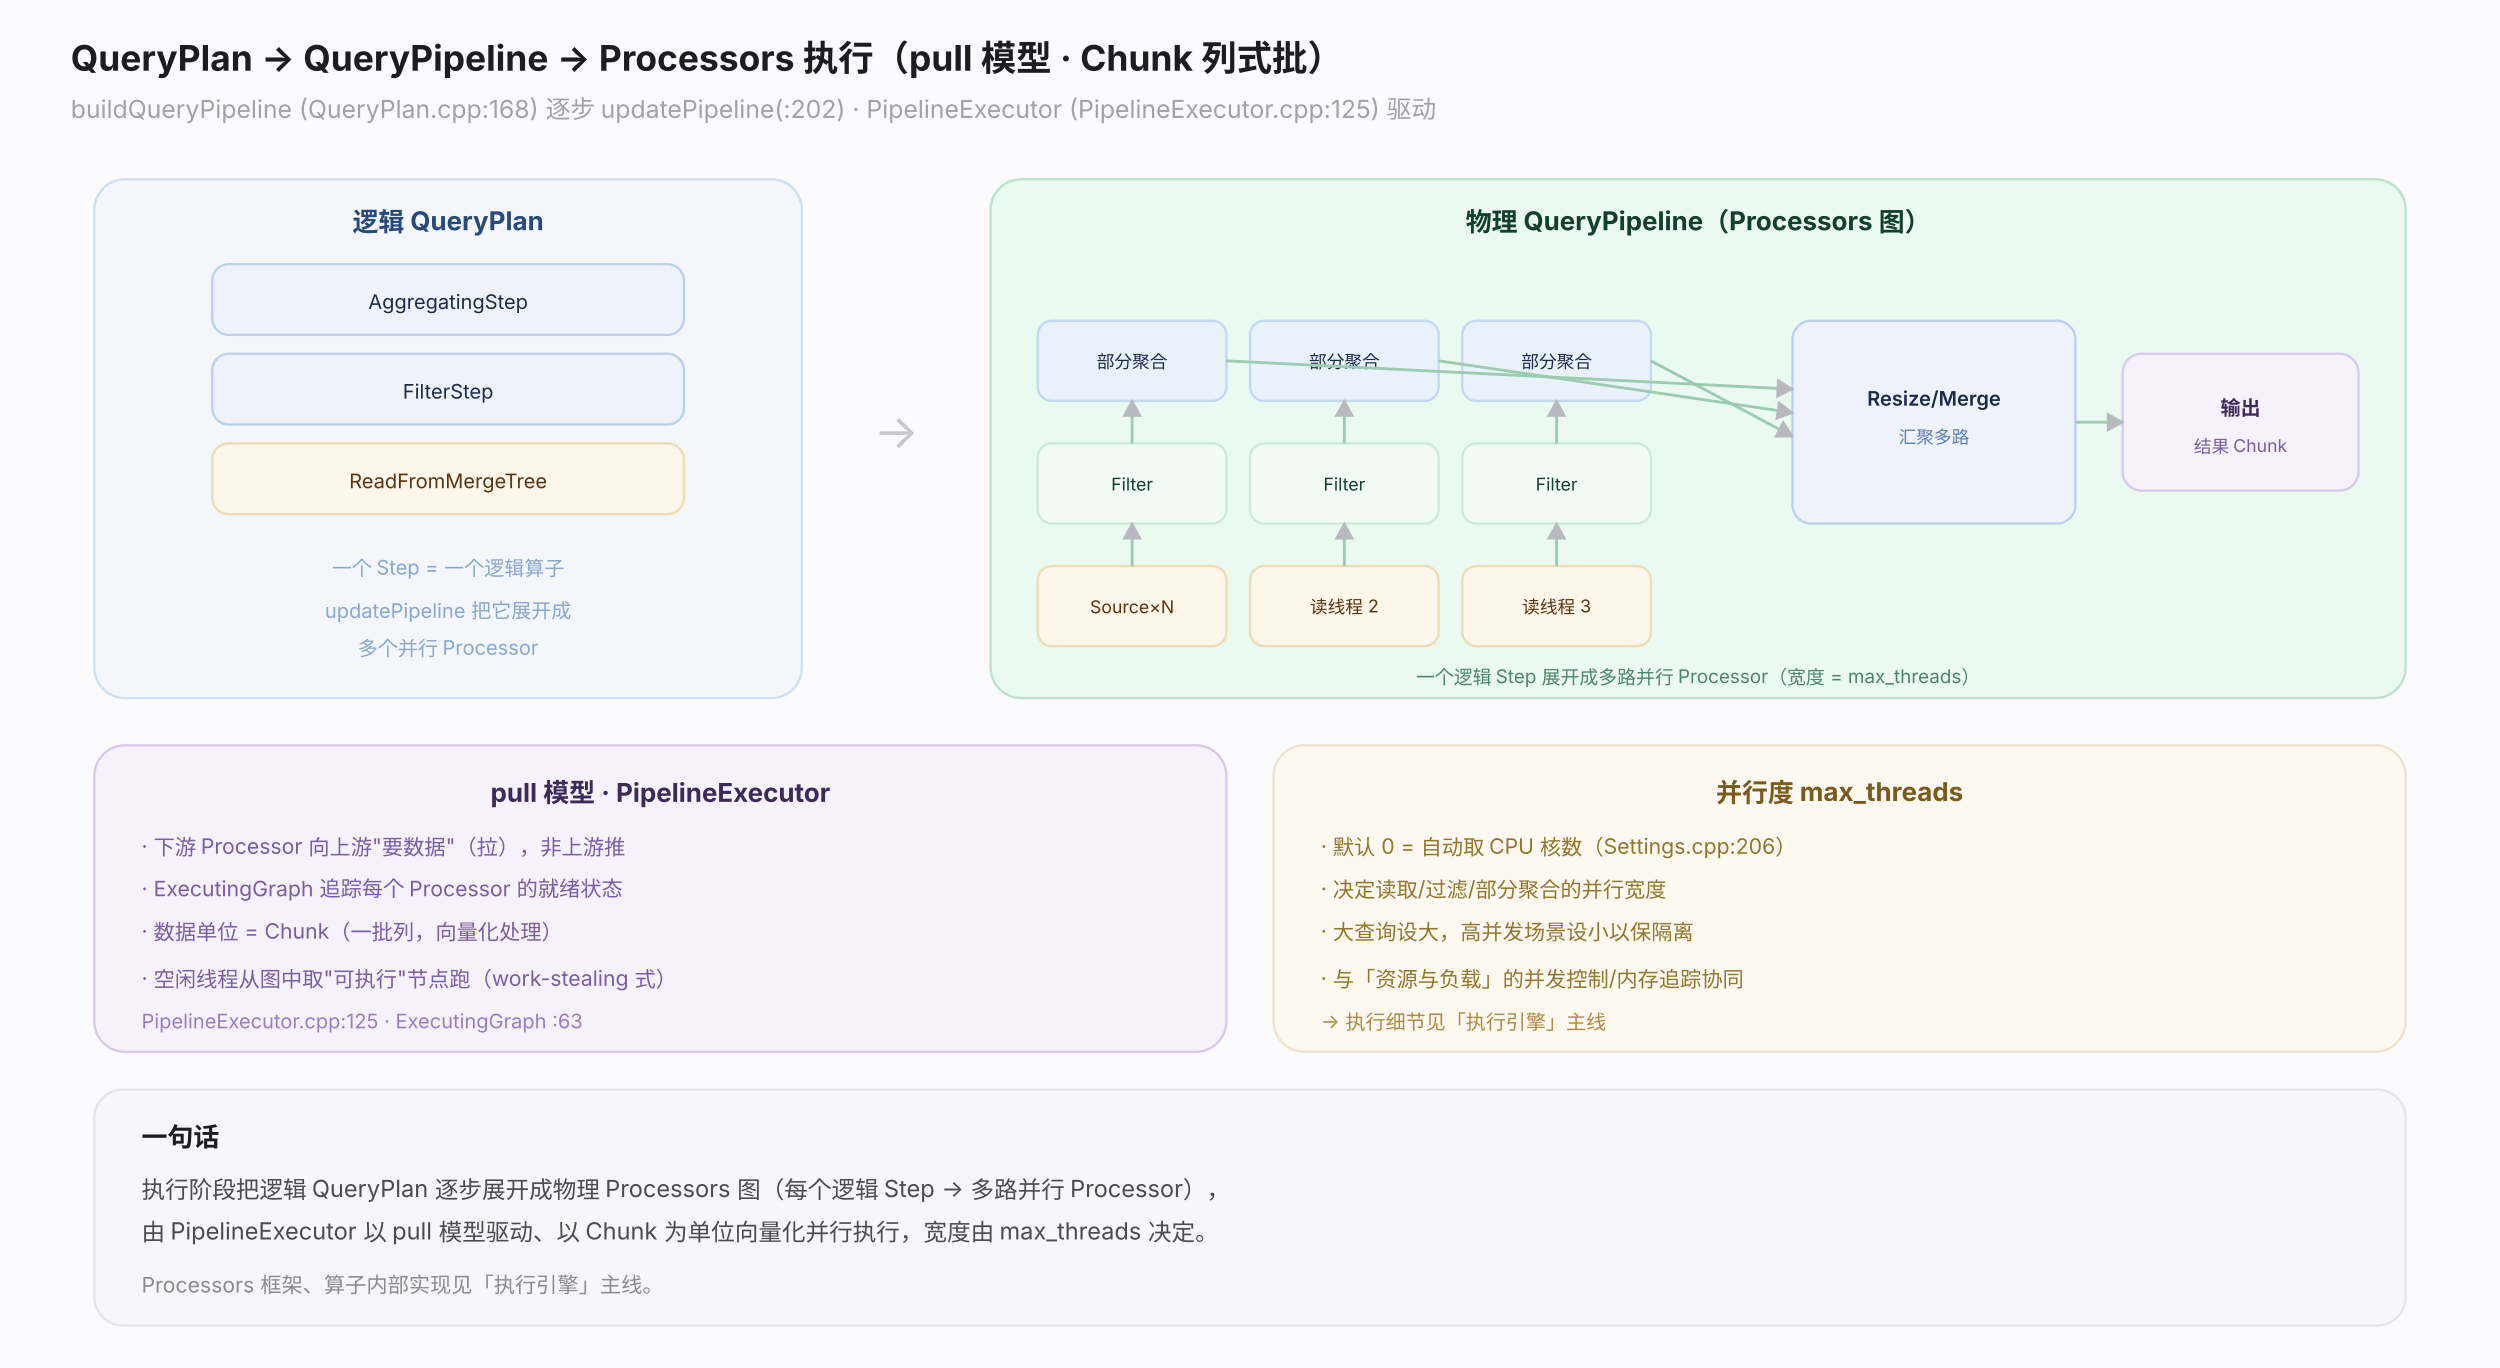
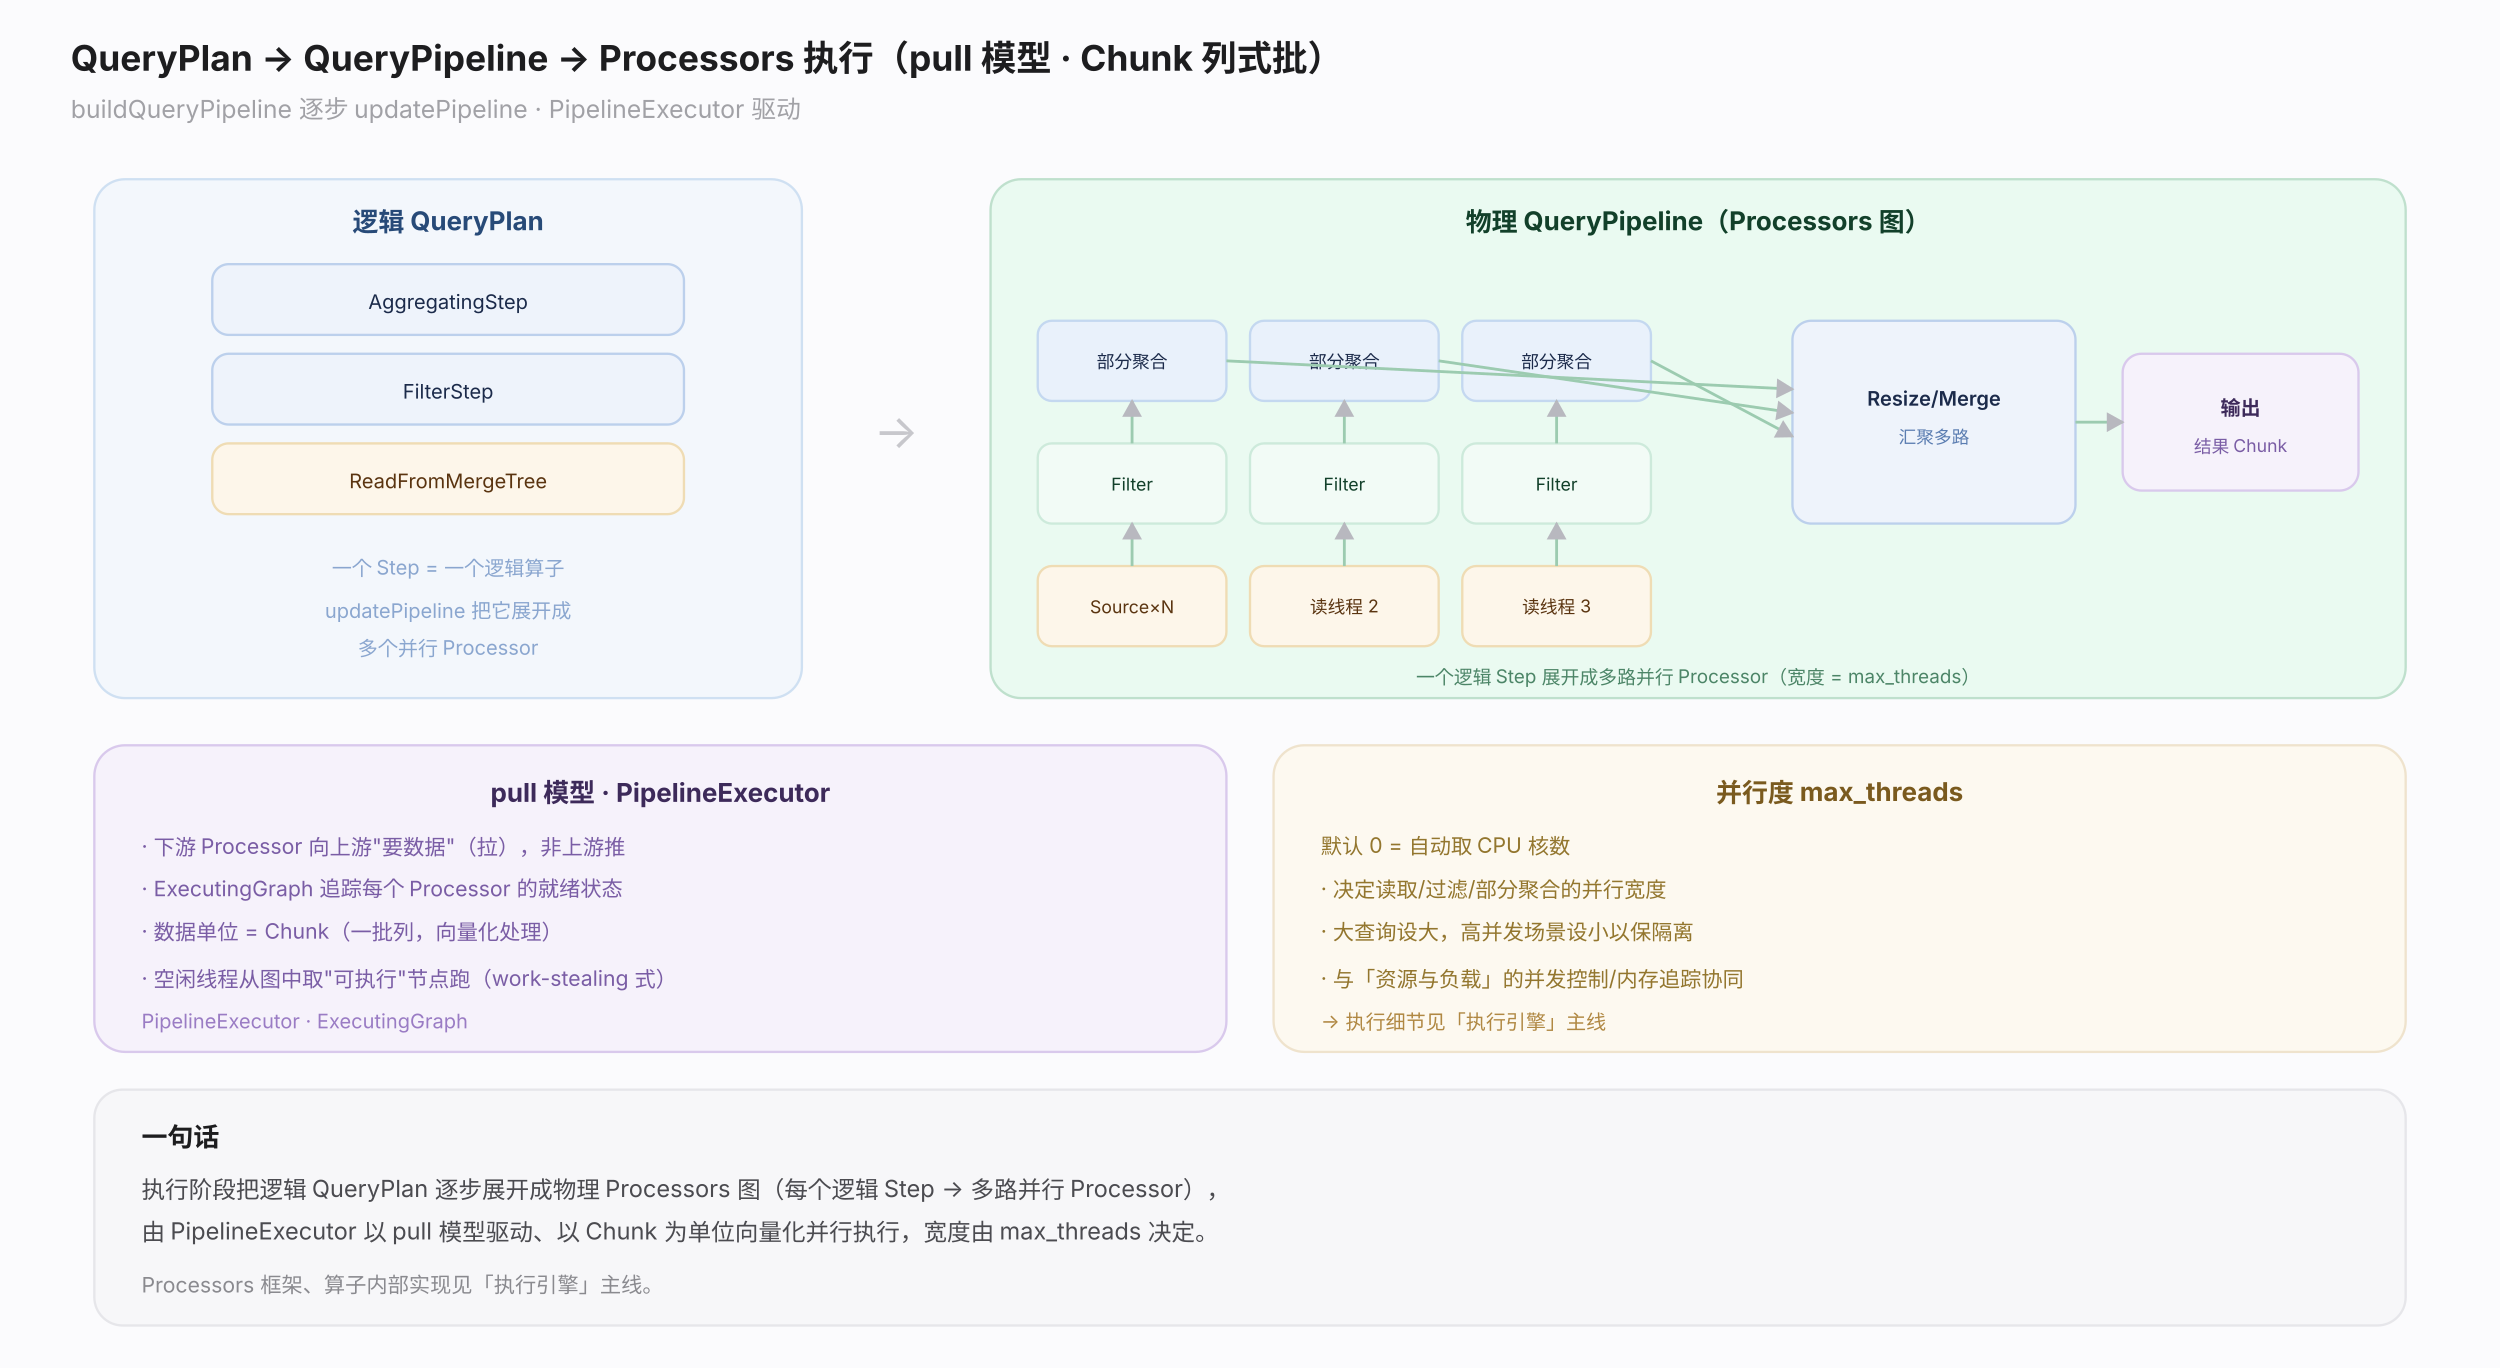
<svg xmlns="http://www.w3.org/2000/svg" width="1060" height="580" viewBox="0 0 1060 580" font-family="-apple-system,BlinkMacSystemFont,'SF Pro Display','Helvetica Neue','PingFang SC','Microsoft YaHei',sans-serif">
  <defs>
    <filter id="soft" x="-20%" y="-20%" width="140%" height="140%">
      <feDropShadow dx="0" dy="1.5" stdDeviation="4" flood-color="#1d1d1f" flood-opacity="0.07" />
    </filter>
    <marker id="ar" viewBox="0 0 10 10" refX="8" refY="5" markerWidth="7" markerHeight="7" orient="auto-start-reverse">
      <path d="M0,0 L9,5 L0,10 z" fill="#b8b8bf" />
    </marker>
  </defs>
  <rect width="1060" height="580" fill="#fbfbfd" />
  <text x="30" y="30" font-size="15" font-weight="700" fill="#1d1d1f">QueryPlan → QueryPipeline → Processors 执行（pull 模型 · Chunk 列式批）</text>
-   <text x="30" y="50" font-size="10.5" fill="#a1a1a6">buildQueryPipeline (QueryPlan.cpp:168) 逐步 updatePipeline(:202) · PipelineExecutor (PipelineExecutor.cpp:125) 驱动</text>
+   <text x="30" y="50" font-size="10.5" fill="#a1a1a6">buildQueryPipeline 逐步 updatePipeline · PipelineExecutor 驱动</text>
  <rect x="40" y="76" width="300" height="220" rx="13" fill="#f3f7fc" stroke="#cfe0f2" />
  <text x="190" y="98" font-size="11" font-weight="700" fill="#274a78" text-anchor="middle">逻辑 QueryPlan</text>
  <g text-anchor="middle" font-size="8.5">
    <rect x="90" y="112" width="200" height="30" rx="7" fill="#eef3fb" stroke="#bcd0ec" />
    <text x="190" y="131" fill="#1b2a4a">AggregatingStep</text>
    <rect x="90" y="150" width="200" height="30" rx="7" fill="#eef3fb" stroke="#bcd0ec" />
    <text x="190" y="169" fill="#1b2a4a">FilterStep</text>
    <rect x="90" y="188" width="200" height="30" rx="7" fill="#fdf6ea" stroke="#efdcb4" />
    <text x="190" y="207" fill="#5a3410">ReadFromMergeTree</text>
  </g>
  <text x="190" y="244" font-size="8.5" fill="#8aa6cf" text-anchor="middle">一个 Step = 一个逻辑算子</text>
  <text x="190" y="262" font-size="8.5" fill="#8aa6cf" text-anchor="middle">updatePipeline 把它展开成</text>
  <text x="190" y="278" font-size="8.5" fill="#8aa6cf" text-anchor="middle">多个并行 Processor</text>
  <text x="380" y="190" font-size="20" fill="#c7c7cc" text-anchor="middle">→</text>
  <rect x="420" y="76" width="600" height="220" rx="13" fill="#eafaf1" stroke="#bfe0cd" />
  <text x="720" y="98" font-size="11" font-weight="700" fill="#12402a" text-anchor="middle">物理 QueryPipeline（Processors 图）</text>
  <g text-anchor="middle" font-size="7.5">
    <rect x="440" y="240" width="80" height="34" rx="6" fill="#fdf6ea" stroke="#efdcb4" />
    <text x="480" y="260" fill="#5a3410">Source×N</text>
    <rect x="530" y="240" width="80" height="34" rx="6" fill="#fdf6ea" stroke="#efdcb4" />
    <text x="570" y="260" fill="#5a3410">读线程 2</text>
    <rect x="620" y="240" width="80" height="34" rx="6" fill="#fdf6ea" stroke="#efdcb4" />
    <text x="660" y="260" fill="#5a3410">读线程 3</text>
    <rect x="440" y="188" width="80" height="34" rx="6" fill="#f2fbf6" stroke="#cdeadb" />
    <text x="480" y="208" fill="#12402a">Filter</text>
    <rect x="530" y="188" width="80" height="34" rx="6" fill="#f2fbf6" stroke="#cdeadb" />
    <text x="570" y="208" fill="#12402a">Filter</text>
    <rect x="620" y="188" width="80" height="34" rx="6" fill="#f2fbf6" stroke="#cdeadb" />
    <text x="660" y="208" fill="#12402a">Filter</text>
    <rect x="440" y="136" width="80" height="34" rx="6" fill="#e9f1fb" stroke="#c4d8f0" />
    <text x="480" y="156" fill="#1b2a4a">部分聚合</text>
    <rect x="530" y="136" width="80" height="34" rx="6" fill="#e9f1fb" stroke="#c4d8f0" />
    <text x="570" y="156" fill="#1b2a4a">部分聚合</text>
    <rect x="620" y="136" width="80" height="34" rx="6" fill="#e9f1fb" stroke="#c4d8f0" />
    <text x="660" y="156" fill="#1b2a4a">部分聚合</text>
    <rect x="760" y="136" width="120" height="86" rx="8" fill="#eef3fb" stroke="#bcd0ec" />
    <text x="820" y="172" font-size="8.5" font-weight="600" fill="#1b2a4a">Resize/Merge</text>
    <text x="820" y="188" fill="#5b7db1">汇聚多路</text>
    <rect x="900" y="150" width="100" height="58" rx="8" fill="#f6f2fb" stroke="#d9c9ec" />
    <text x="950" y="176" font-size="8.5" font-weight="600" fill="#3d2a5a">输出</text>
    <text x="950" y="192" fill="#7a5da5">结果 Chunk</text>
  </g>
  <g stroke="#9ccbb0" stroke-width="1.2" fill="none">
    <line x1="480" y1="240" x2="480" y2="222" marker-end="url(#ar)" />
    <line x1="570" y1="240" x2="570" y2="222" marker-end="url(#ar)" />
    <line x1="660" y1="240" x2="660" y2="222" marker-end="url(#ar)" />
    <line x1="480" y1="188" x2="480" y2="170" marker-end="url(#ar)" />
    <line x1="570" y1="188" x2="570" y2="170" marker-end="url(#ar)" />
    <line x1="660" y1="188" x2="660" y2="170" marker-end="url(#ar)" />
    <path d="M520,153 L760,165" marker-end="url(#ar)" />
    <path d="M610,153 L760,175" marker-end="url(#ar)" />
    <path d="M700,153 L760,185" marker-end="url(#ar)" />
    <line x1="880" y1="179" x2="900" y2="179" marker-end="url(#ar)" />
  </g>
  <text x="720" y="290" font-size="8" fill="#4c8567" text-anchor="middle">一个逻辑 Step 展开成多路并行 Processor（宽度 = max_threads）</text>
  <rect x="40" y="316" width="480" height="130" rx="13" fill="#f6f2fb" stroke="#d9c9ec" />
  <text x="280" y="340" font-size="11" font-weight="700" fill="#3d2a5a" text-anchor="middle">pull 模型 · PipelineExecutor</text>
  <text x="60" y="362" font-size="9" fill="#7a5da5">· 下游 Processor 向上游"要数据"（拉），非上游推</text>
  <text x="60" y="380" font-size="9" fill="#7a5da5">· ExecutingGraph 追踪每个 Processor 的就绪状态</text>
  <text x="60" y="398" font-size="9" fill="#7a5da5">· 数据单位 = Chunk（一批列，向量化处理）</text>
  <text x="60" y="418" font-size="9" fill="#7a5da5">· 空闲线程从图中取"可执行"节点跑（work-stealing 式）</text>
-   <text x="60" y="436" font-size="8.5" fill="#9a7cc4">PipelineExecutor.cpp:125 · ExecutingGraph :63</text>
+   <text x="60" y="436" font-size="8.5" fill="#9a7cc4">PipelineExecutor · ExecutingGraph</text>
  <rect x="540" y="316" width="480" height="130" rx="13" fill="#fdf9f0" stroke="#efe3cd" />
  <text x="780" y="340" font-size="11" font-weight="700" fill="#7a5a1e" text-anchor="middle">并行度 max_threads</text>
-   <text x="560" y="362" font-size="9" fill="#93762e">· 默认 0 = 自动取 CPU 核数（Settings.cpp:206）</text>
+   <text x="560" y="362" font-size="9" fill="#93762e">默认 0 = 自动取 CPU 核数</text>
  <text x="560" y="380" font-size="9" fill="#93762e">· 决定读取/过滤/部分聚合的并行宽度</text>
  <text x="560" y="398" font-size="9" fill="#93762e">· 大查询设大，高并发场景设小以保隔离</text>
  <text x="560" y="418" font-size="9" fill="#93762e">· 与「资源与负载」的并发控制/内存追踪协同</text>
  <text x="560" y="436" font-size="8.5" fill="#b08843">→ 执行细节见「执行引擎」主线</text>
  <rect x="40" y="462" width="980" height="100" rx="12" fill="#f7f7f9" stroke="#e6e6ea" />
  <text x="60" y="486" font-size="11" font-weight="700" fill="#1d1d1f">一句话</text>
  <text x="60" y="508" font-size="10" fill="#4b4b50">执行阶段把逻辑 QueryPlan 逐步展开成物理 Processors 图（每个逻辑 Step → 多路并行 Processor），</text>
  <text x="60" y="526" font-size="10" fill="#4b4b50">由 PipelineExecutor 以 pull 模型驱动、以 Chunk 为单位向量化并行执行，宽度由 max_threads 决定。</text>
  <text x="60" y="548" font-size="9" fill="#8a8a8f">Processors 框架、算子内部实现见「执行引擎」主线。</text>
</svg>
